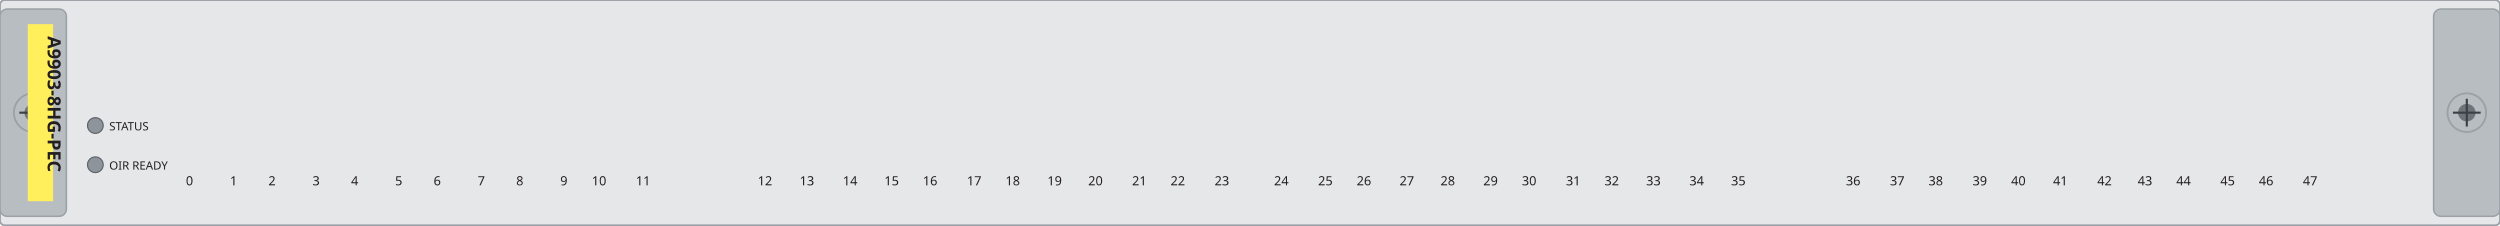
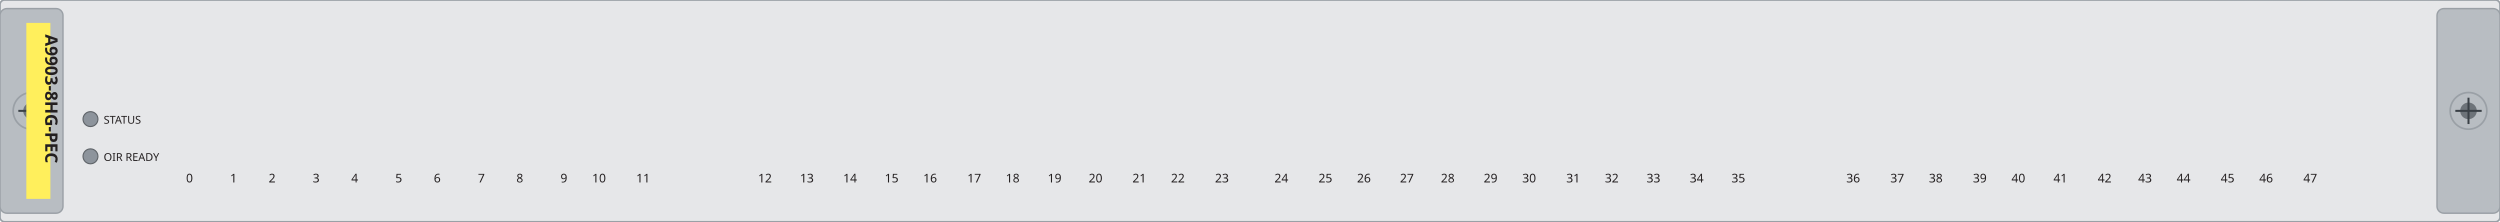
- <svg xmlns="http://www.w3.org/2000/svg" width="414.27mm" height="37.34mm" viewBox="0 0 414.27 37.34">
-   <rect id="plate" x="0" y="0" width="414.27" height="37.34" rx="0.8" fill="#e6e7e9" stroke="#9aa0a6" stroke-width="0.3" />
-   <rect id="ejector-l" x="0.0" y="1.5" width="11.0" height="34.34" rx="1.2" fill="#b8bdc2" stroke="#9aa0a6" stroke-width="0.25" />
-   <rect id="ejector-r" x="403.27" y="1.5" width="11.0" height="34.34" rx="1.2" fill="#b8bdc2" stroke="#9aa0a6" stroke-width="0.25" />
+ <svg xmlns="http://www.w3.org/2000/svg" width="436.58mm" height="38.73mm" viewBox="0 0 436.58 38.73">
+   <rect id="plate" x="0" y="0" width="436.58" height="38.73" rx="0.8" fill="#e6e7e9" stroke="#9aa0a6" stroke-width="0.3" />
+   <rect id="ejector-l" x="0.0" y="1.5" width="11.0" height="35.73" rx="1.2" fill="#b8bdc2" stroke="#9aa0a6" stroke-width="0.25" />
+   <rect id="ejector-r" x="425.58" y="1.5" width="11.0" height="35.73" rx="1.2" fill="#b8bdc2" stroke="#9aa0a6" stroke-width="0.25" />
  <g id="screw-l">
-     <circle cx="5.5" cy="18.67" r="3.2" fill="#b8bdc2" stroke="#9aa0a6" stroke-width="0.3" />
-     <circle cx="5.5" cy="18.67" r="1.45" fill="#6d7379" />
-     <path d="M 3.2 18.67 H 7.8 M 5.5 16.37 V 20.97" stroke="#3a4046" stroke-width="0.35" fill="none" />
+     <circle cx="5.5" cy="19.36" r="3.2" fill="#b8bdc2" stroke="#9aa0a6" stroke-width="0.3" />
+     <circle cx="5.5" cy="19.36" r="1.45" fill="#6d7379" />
+     <path d="M 3.2 19.36 H 7.8 M 5.5 17.06 V 21.66" stroke="#3a4046" stroke-width="0.35" fill="none" />
  </g>
  <g id="screw-r">
-     <circle cx="408.77" cy="18.67" r="3.2" fill="#b8bdc2" stroke="#9aa0a6" stroke-width="0.3" />
-     <circle cx="408.77" cy="18.67" r="1.45" fill="#6d7379" />
-     <path d="M 406.47 18.67 H 411.07 M 408.77 16.37 V 20.97" stroke="#3a4046" stroke-width="0.35" fill="none" />
+     <circle cx="431.08" cy="19.36" r="3.2" fill="#b8bdc2" stroke="#9aa0a6" stroke-width="0.3" />
+     <circle cx="431.08" cy="19.36" r="1.45" fill="#6d7379" />
+     <path d="M 428.78 19.36 H 433.38 M 431.08 17.06 V 21.66" stroke="#3a4046" stroke-width="0.35" fill="none" />
  </g>
  <circle id="status" cx="15.8" cy="20.8" r="1.3" fill="#8d949c" stroke="#5f6469" stroke-width="0.2" />
  <circle id="oir-ready" cx="15.8" cy="27.3" r="1.3" fill="#8d949c" stroke="#5f6469" stroke-width="0.2" />
  <g id="silkscreen">
-     <text x="31.4" y="30.71" font-family="sans-serif" font-size="2.11" text-anchor="middle" fill="#231f20">0</text>
-     <text x="38.7" y="30.71" font-family="sans-serif" font-size="2.11" text-anchor="middle" fill="#231f20">1</text>
-     <text x="45.08" y="30.71" font-family="sans-serif" font-size="2.11" text-anchor="middle" fill="#231f20">2</text>
-     <text x="52.38" y="30.71" font-family="sans-serif" font-size="2.11" text-anchor="middle" fill="#231f20">3</text>
-     <text x="58.77" y="30.71" font-family="sans-serif" font-size="2.11" text-anchor="middle" fill="#231f20">4</text>
-     <text x="66.07" y="30.71" font-family="sans-serif" font-size="2.11" text-anchor="middle" fill="#231f20">5</text>
-     <text x="72.46" y="30.71" font-family="sans-serif" font-size="2.11" text-anchor="middle" fill="#231f20">6</text>
-     <text x="79.76" y="30.71" font-family="sans-serif" font-size="2.11" text-anchor="middle" fill="#231f20">7</text>
-     <text x="86.14" y="30.71" font-family="sans-serif" font-size="2.11" text-anchor="middle" fill="#231f20">8</text>
-     <text x="93.44" y="30.71" font-family="sans-serif" font-size="2.11" text-anchor="middle" fill="#231f20">9</text>
-     <text x="99.27" y="30.71" font-family="sans-serif" font-size="2.11" text-anchor="middle" fill="#231f20">10</text>
-     <text x="106.57" y="30.71" font-family="sans-serif" font-size="2.11" text-anchor="middle" fill="#231f20">11</text>
-     <text x="126.76" y="30.71" font-family="sans-serif" font-size="2.11" text-anchor="middle" fill="#231f20">12</text>
-     <text x="133.71" y="30.71" font-family="sans-serif" font-size="2.11" text-anchor="middle" fill="#231f20">13</text>
-     <text x="140.87" y="30.71" font-family="sans-serif" font-size="2.11" text-anchor="middle" fill="#231f20">14</text>
-     <text x="147.75" y="30.71" font-family="sans-serif" font-size="2.11" text-anchor="middle" fill="#231f20">15</text>
-     <text x="154.13" y="30.71" font-family="sans-serif" font-size="2.11" text-anchor="middle" fill="#231f20">16</text>
-     <text x="161.43" y="30.71" font-family="sans-serif" font-size="2.11" text-anchor="middle" fill="#231f20">17</text>
-     <text x="167.82" y="30.71" font-family="sans-serif" font-size="2.11" text-anchor="middle" fill="#231f20">18</text>
-     <text x="174.76" y="30.71" font-family="sans-serif" font-size="2.11" text-anchor="middle" fill="#231f20">19</text>
-     <text x="181.53" y="30.71" font-family="sans-serif" font-size="2.11" text-anchor="middle" fill="#231f20">20</text>
-     <text x="188.8" y="30.71" font-family="sans-serif" font-size="2.11" text-anchor="middle" fill="#231f20">21</text>
-     <text x="195.18" y="30.71" font-family="sans-serif" font-size="2.11" text-anchor="middle" fill="#231f20">22</text>
-     <text x="202.48" y="30.71" font-family="sans-serif" font-size="2.11" text-anchor="middle" fill="#231f20">23</text>
-     <text x="212.33" y="30.71" font-family="sans-serif" font-size="2.11" text-anchor="middle" fill="#231f20">24</text>
-     <text x="219.63" y="30.71" font-family="sans-serif" font-size="2.11" text-anchor="middle" fill="#231f20">25</text>
-     <text x="226.02" y="30.71" font-family="sans-serif" font-size="2.11" text-anchor="middle" fill="#231f20">26</text>
-     <text x="233.13" y="30.71" font-family="sans-serif" font-size="2.11" text-anchor="middle" fill="#231f20">27</text>
-     <text x="239.91" y="30.71" font-family="sans-serif" font-size="2.11" text-anchor="middle" fill="#231f20">28</text>
-     <text x="247.0" y="30.71" font-family="sans-serif" font-size="2.11" text-anchor="middle" fill="#231f20">29</text>
-     <text x="253.39" y="30.71" font-family="sans-serif" font-size="2.11" text-anchor="middle" fill="#231f20">30</text>
-     <text x="260.69" y="30.71" font-family="sans-serif" font-size="2.11" text-anchor="middle" fill="#231f20">31</text>
-     <text x="267.08" y="30.71" font-family="sans-serif" font-size="2.11" text-anchor="middle" fill="#231f20">32</text>
-     <text x="273.99" y="30.71" font-family="sans-serif" font-size="2.11" text-anchor="middle" fill="#231f20">33</text>
-     <text x="281.15" y="30.71" font-family="sans-serif" font-size="2.11" text-anchor="middle" fill="#231f20">34</text>
-     <text x="288.06" y="30.71" font-family="sans-serif" font-size="2.11" text-anchor="middle" fill="#231f20">35</text>
-     <text x="307.09" y="30.71" font-family="sans-serif" font-size="2.11" text-anchor="middle" fill="#231f20">36</text>
-     <text x="314.39" y="30.71" font-family="sans-serif" font-size="2.11" text-anchor="middle" fill="#231f20">37</text>
-     <text x="320.77" y="30.71" font-family="sans-serif" font-size="2.11" text-anchor="middle" fill="#231f20">38</text>
-     <text x="328.07" y="30.71" font-family="sans-serif" font-size="2.11" text-anchor="middle" fill="#231f20">39</text>
-     <text x="334.46" y="30.71" font-family="sans-serif" font-size="2.11" text-anchor="middle" fill="#231f20">40</text>
-     <text x="341.41" y="30.71" font-family="sans-serif" font-size="2.11" text-anchor="middle" fill="#231f20">41</text>
-     <text x="348.74" y="30.71" font-family="sans-serif" font-size="2.11" text-anchor="middle" fill="#231f20">42</text>
-     <text x="355.44" y="30.71" font-family="sans-serif" font-size="2.11" text-anchor="middle" fill="#231f20">43</text>
-     <text x="361.83" y="30.71" font-family="sans-serif" font-size="2.11" text-anchor="middle" fill="#231f20">44</text>
-     <text x="369.13" y="30.71" font-family="sans-serif" font-size="2.11" text-anchor="middle" fill="#231f20">45</text>
-     <text x="375.52" y="30.71" font-family="sans-serif" font-size="2.11" text-anchor="middle" fill="#231f20">46</text>
-     <text x="382.81" y="30.71" font-family="sans-serif" font-size="2.11" text-anchor="middle" fill="#231f20">47</text>
+     <text x="33.09" y="31.86" font-family="sans-serif" font-size="2.11" text-anchor="middle" fill="#231f20">0</text>
+     <text x="40.78" y="31.86" font-family="sans-serif" font-size="2.11" text-anchor="middle" fill="#231f20">1</text>
+     <text x="47.52" y="31.86" font-family="sans-serif" font-size="2.11" text-anchor="middle" fill="#231f20">2</text>
+     <text x="55.21" y="31.86" font-family="sans-serif" font-size="2.11" text-anchor="middle" fill="#231f20">3</text>
+     <text x="61.94" y="31.86" font-family="sans-serif" font-size="2.11" text-anchor="middle" fill="#231f20">4</text>
+     <text x="69.63" y="31.86" font-family="sans-serif" font-size="2.11" text-anchor="middle" fill="#231f20">5</text>
+     <text x="76.36" y="31.86" font-family="sans-serif" font-size="2.11" text-anchor="middle" fill="#231f20">6</text>
+     <text x="84.06" y="31.86" font-family="sans-serif" font-size="2.11" text-anchor="middle" fill="#231f20">7</text>
+     <text x="90.78" y="31.86" font-family="sans-serif" font-size="2.11" text-anchor="middle" fill="#231f20">8</text>
+     <text x="98.48" y="31.86" font-family="sans-serif" font-size="2.11" text-anchor="middle" fill="#231f20">9</text>
+     <text x="104.61" y="31.86" font-family="sans-serif" font-size="2.11" text-anchor="middle" fill="#231f20">10</text>
+     <text x="112.31" y="31.86" font-family="sans-serif" font-size="2.11" text-anchor="middle" fill="#231f20">11</text>
+     <text x="133.59" y="31.86" font-family="sans-serif" font-size="2.11" text-anchor="middle" fill="#231f20">12</text>
+     <text x="140.91" y="31.86" font-family="sans-serif" font-size="2.11" text-anchor="middle" fill="#231f20">13</text>
+     <text x="148.45" y="31.86" font-family="sans-serif" font-size="2.11" text-anchor="middle" fill="#231f20">14</text>
+     <text x="155.71" y="31.86" font-family="sans-serif" font-size="2.11" text-anchor="middle" fill="#231f20">15</text>
+     <text x="162.43" y="31.86" font-family="sans-serif" font-size="2.11" text-anchor="middle" fill="#231f20">16</text>
+     <text x="170.13" y="31.86" font-family="sans-serif" font-size="2.11" text-anchor="middle" fill="#231f20">17</text>
+     <text x="176.85" y="31.86" font-family="sans-serif" font-size="2.11" text-anchor="middle" fill="#231f20">18</text>
+     <text x="184.17" y="31.86" font-family="sans-serif" font-size="2.11" text-anchor="middle" fill="#231f20">19</text>
+     <text x="191.32" y="31.86" font-family="sans-serif" font-size="2.11" text-anchor="middle" fill="#231f20">20</text>
+     <text x="198.97" y="31.86" font-family="sans-serif" font-size="2.11" text-anchor="middle" fill="#231f20">21</text>
+     <text x="205.7" y="31.86" font-family="sans-serif" font-size="2.11" text-anchor="middle" fill="#231f20">22</text>
+     <text x="213.39" y="31.86" font-family="sans-serif" font-size="2.11" text-anchor="middle" fill="#231f20">23</text>
+     <text x="223.77" y="31.86" font-family="sans-serif" font-size="2.11" text-anchor="middle" fill="#231f20">24</text>
+     <text x="231.46" y="31.86" font-family="sans-serif" font-size="2.11" text-anchor="middle" fill="#231f20">25</text>
+     <text x="238.19" y="31.86" font-family="sans-serif" font-size="2.11" text-anchor="middle" fill="#231f20">26</text>
+     <text x="245.69" y="31.86" font-family="sans-serif" font-size="2.11" text-anchor="middle" fill="#231f20">27</text>
+     <text x="252.83" y="31.86" font-family="sans-serif" font-size="2.11" text-anchor="middle" fill="#231f20">28</text>
+     <text x="260.31" y="31.86" font-family="sans-serif" font-size="2.11" text-anchor="middle" fill="#231f20">29</text>
+     <text x="267.04" y="31.86" font-family="sans-serif" font-size="2.11" text-anchor="middle" fill="#231f20">30</text>
+     <text x="274.73" y="31.86" font-family="sans-serif" font-size="2.11" text-anchor="middle" fill="#231f20">31</text>
+     <text x="281.47" y="31.86" font-family="sans-serif" font-size="2.11" text-anchor="middle" fill="#231f20">32</text>
+     <text x="288.75" y="31.86" font-family="sans-serif" font-size="2.11" text-anchor="middle" fill="#231f20">33</text>
+     <text x="296.29" y="31.86" font-family="sans-serif" font-size="2.11" text-anchor="middle" fill="#231f20">34</text>
+     <text x="303.57" y="31.86" font-family="sans-serif" font-size="2.11" text-anchor="middle" fill="#231f20">35</text>
+     <text x="323.63" y="31.86" font-family="sans-serif" font-size="2.11" text-anchor="middle" fill="#231f20">36</text>
+     <text x="331.32" y="31.86" font-family="sans-serif" font-size="2.11" text-anchor="middle" fill="#231f20">37</text>
+     <text x="338.05" y="31.86" font-family="sans-serif" font-size="2.11" text-anchor="middle" fill="#231f20">38</text>
+     <text x="345.74" y="31.86" font-family="sans-serif" font-size="2.11" text-anchor="middle" fill="#231f20">39</text>
+     <text x="352.47" y="31.86" font-family="sans-serif" font-size="2.11" text-anchor="middle" fill="#231f20">40</text>
+     <text x="359.8" y="31.86" font-family="sans-serif" font-size="2.11" text-anchor="middle" fill="#231f20">41</text>
+     <text x="367.54" y="31.86" font-family="sans-serif" font-size="2.11" text-anchor="middle" fill="#231f20">42</text>
+     <text x="374.59" y="31.86" font-family="sans-serif" font-size="2.11" text-anchor="middle" fill="#231f20">43</text>
+     <text x="381.32" y="31.86" font-family="sans-serif" font-size="2.11" text-anchor="middle" fill="#231f20">44</text>
+     <text x="389.01" y="31.86" font-family="sans-serif" font-size="2.11" text-anchor="middle" fill="#231f20">45</text>
+     <text x="395.74" y="31.86" font-family="sans-serif" font-size="2.11" text-anchor="middle" fill="#231f20">46</text>
+     <text x="403.44" y="31.86" font-family="sans-serif" font-size="2.11" text-anchor="middle" fill="#231f20">47</text>
    <text x="18.1" y="21.6" font-family="sans-serif" font-size="1.9" fill="#231f20">STATUS</text>
    <text x="18.1" y="28.1" font-family="sans-serif" font-size="1.9" fill="#231f20">OIR READY</text>
-     <rect x="4.6" y="4.0" width="4.2" height="29.34" fill="#ffef5c" />
+     <rect x="4.6" y="4.0" width="4.2" height="30.73" fill="#ffef5c" />
    <text x="7.9" y="6.0" transform="rotate(90 7.9 6.0)" font-family="sans-serif" font-size="3.0" font-weight="bold" fill="#231f20">A9903-8HG-PEC</text>
  </g>
</svg>
